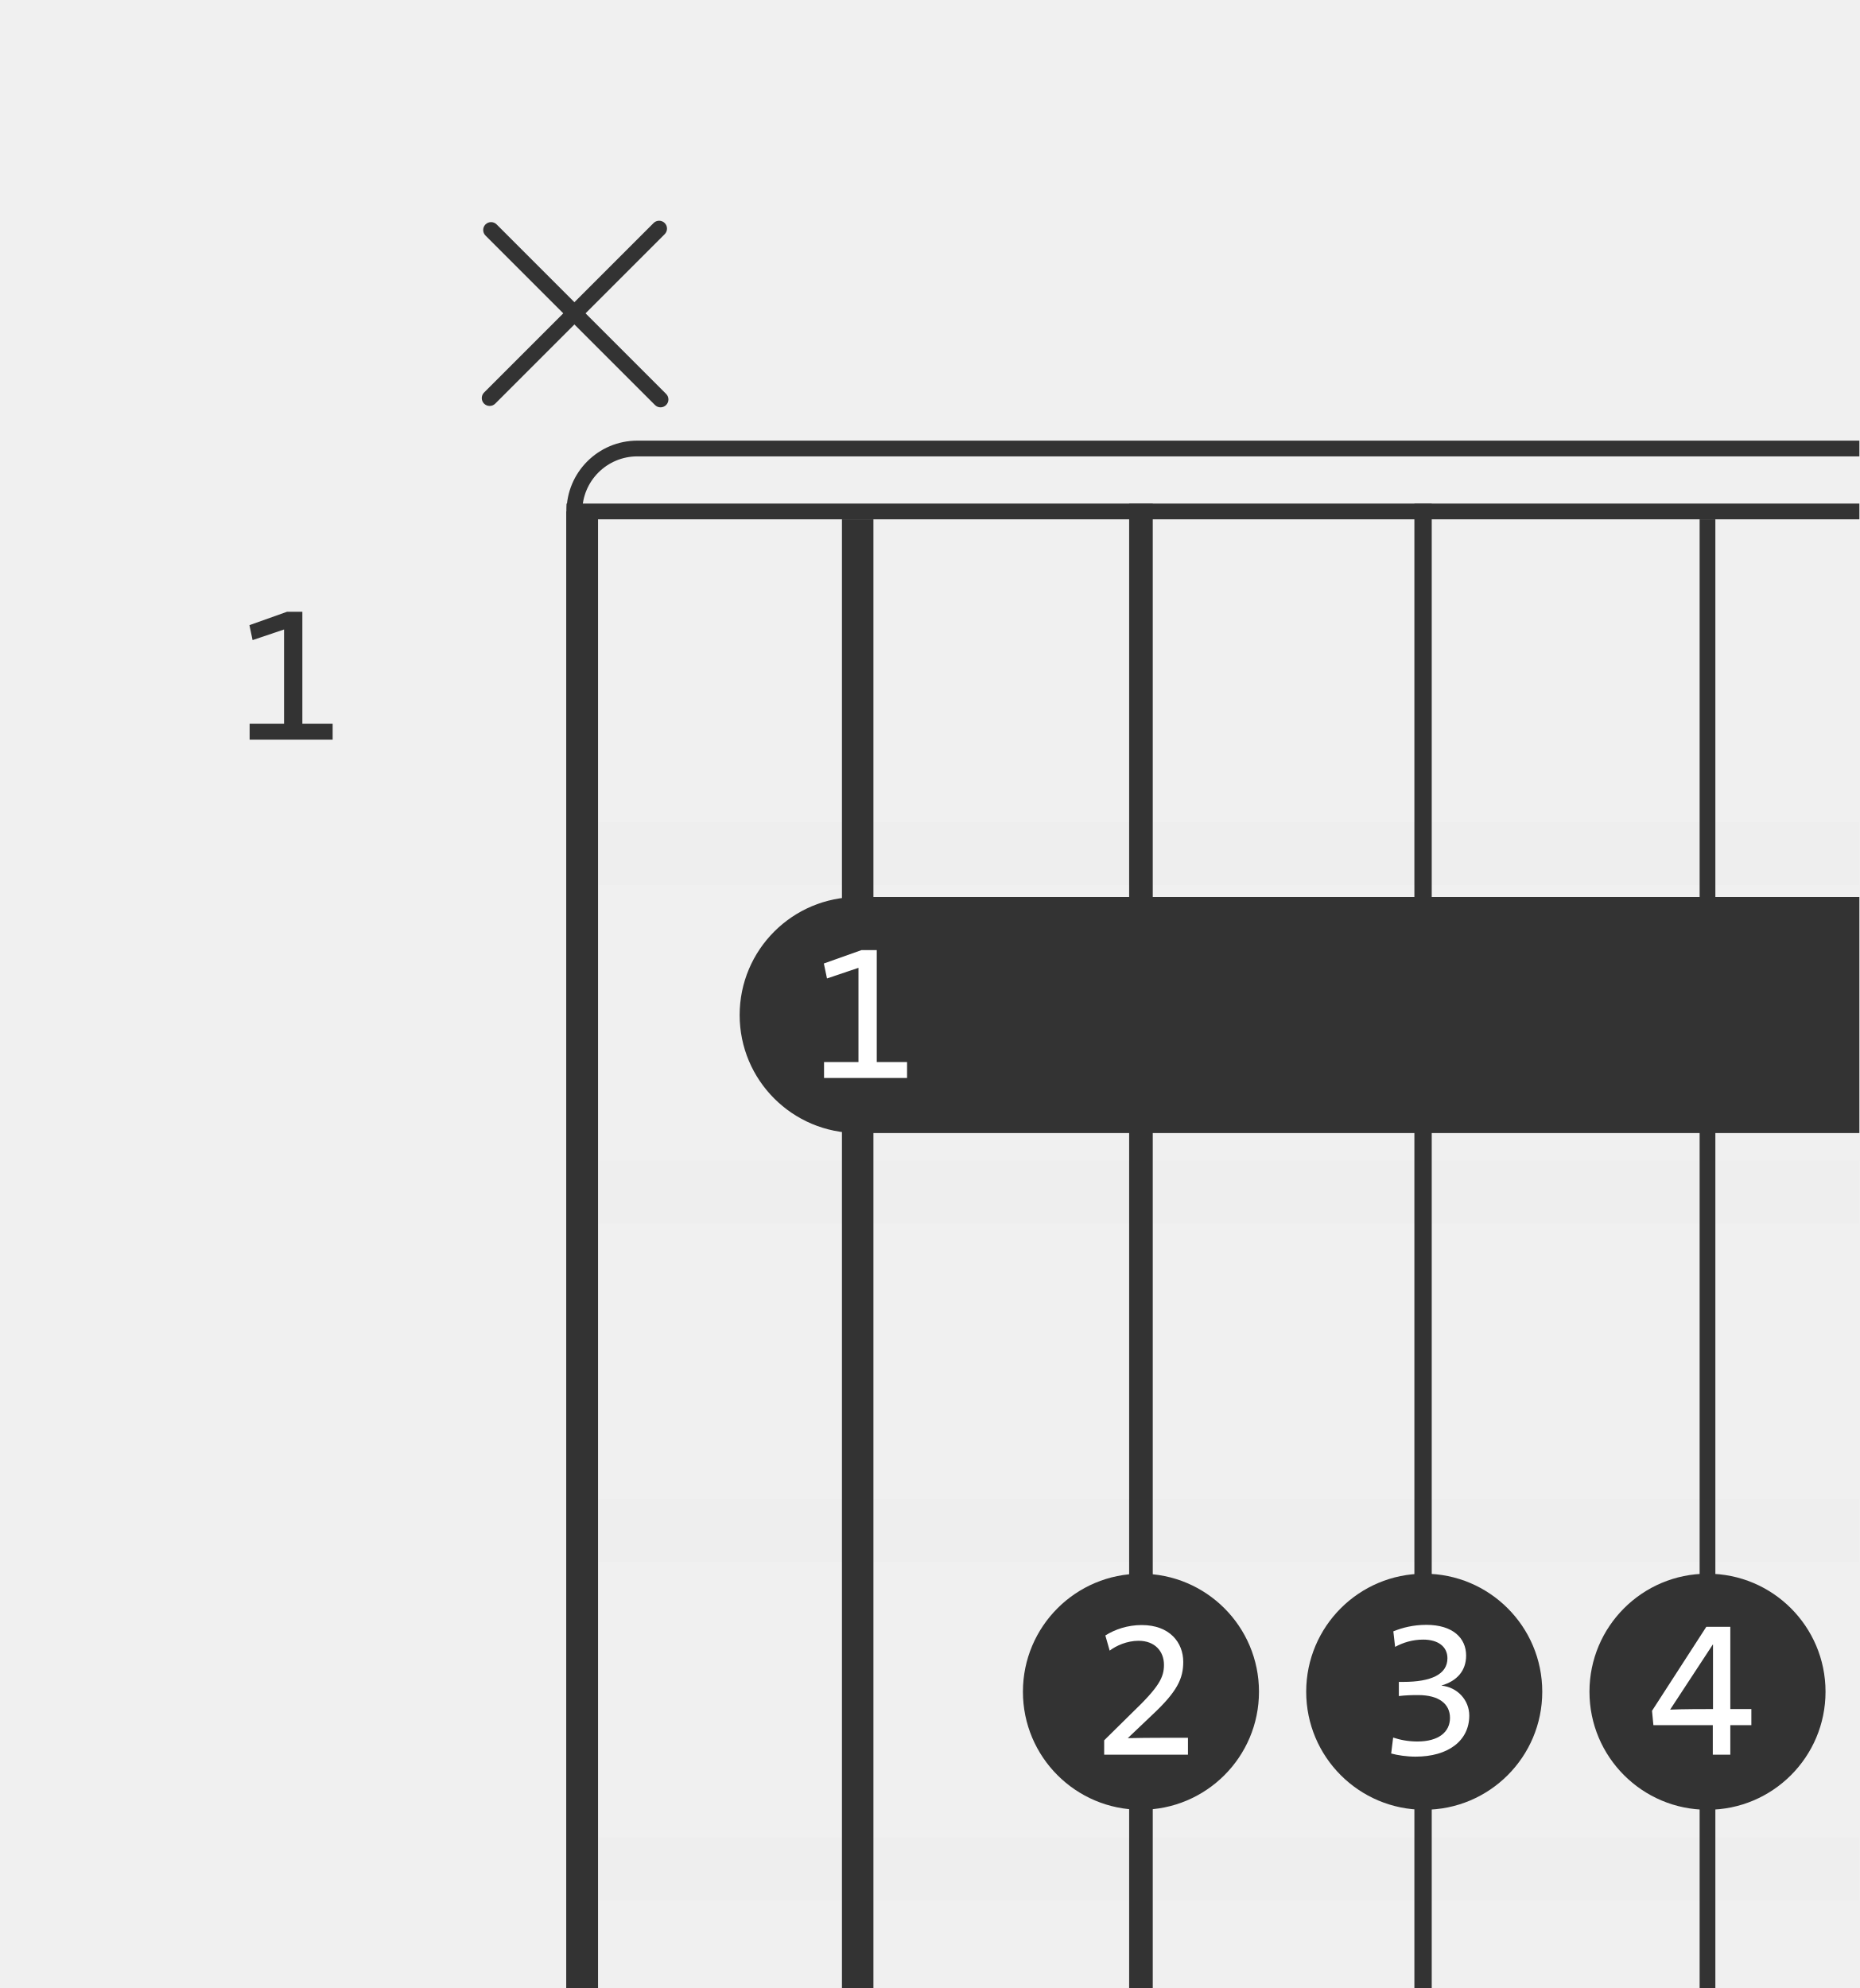
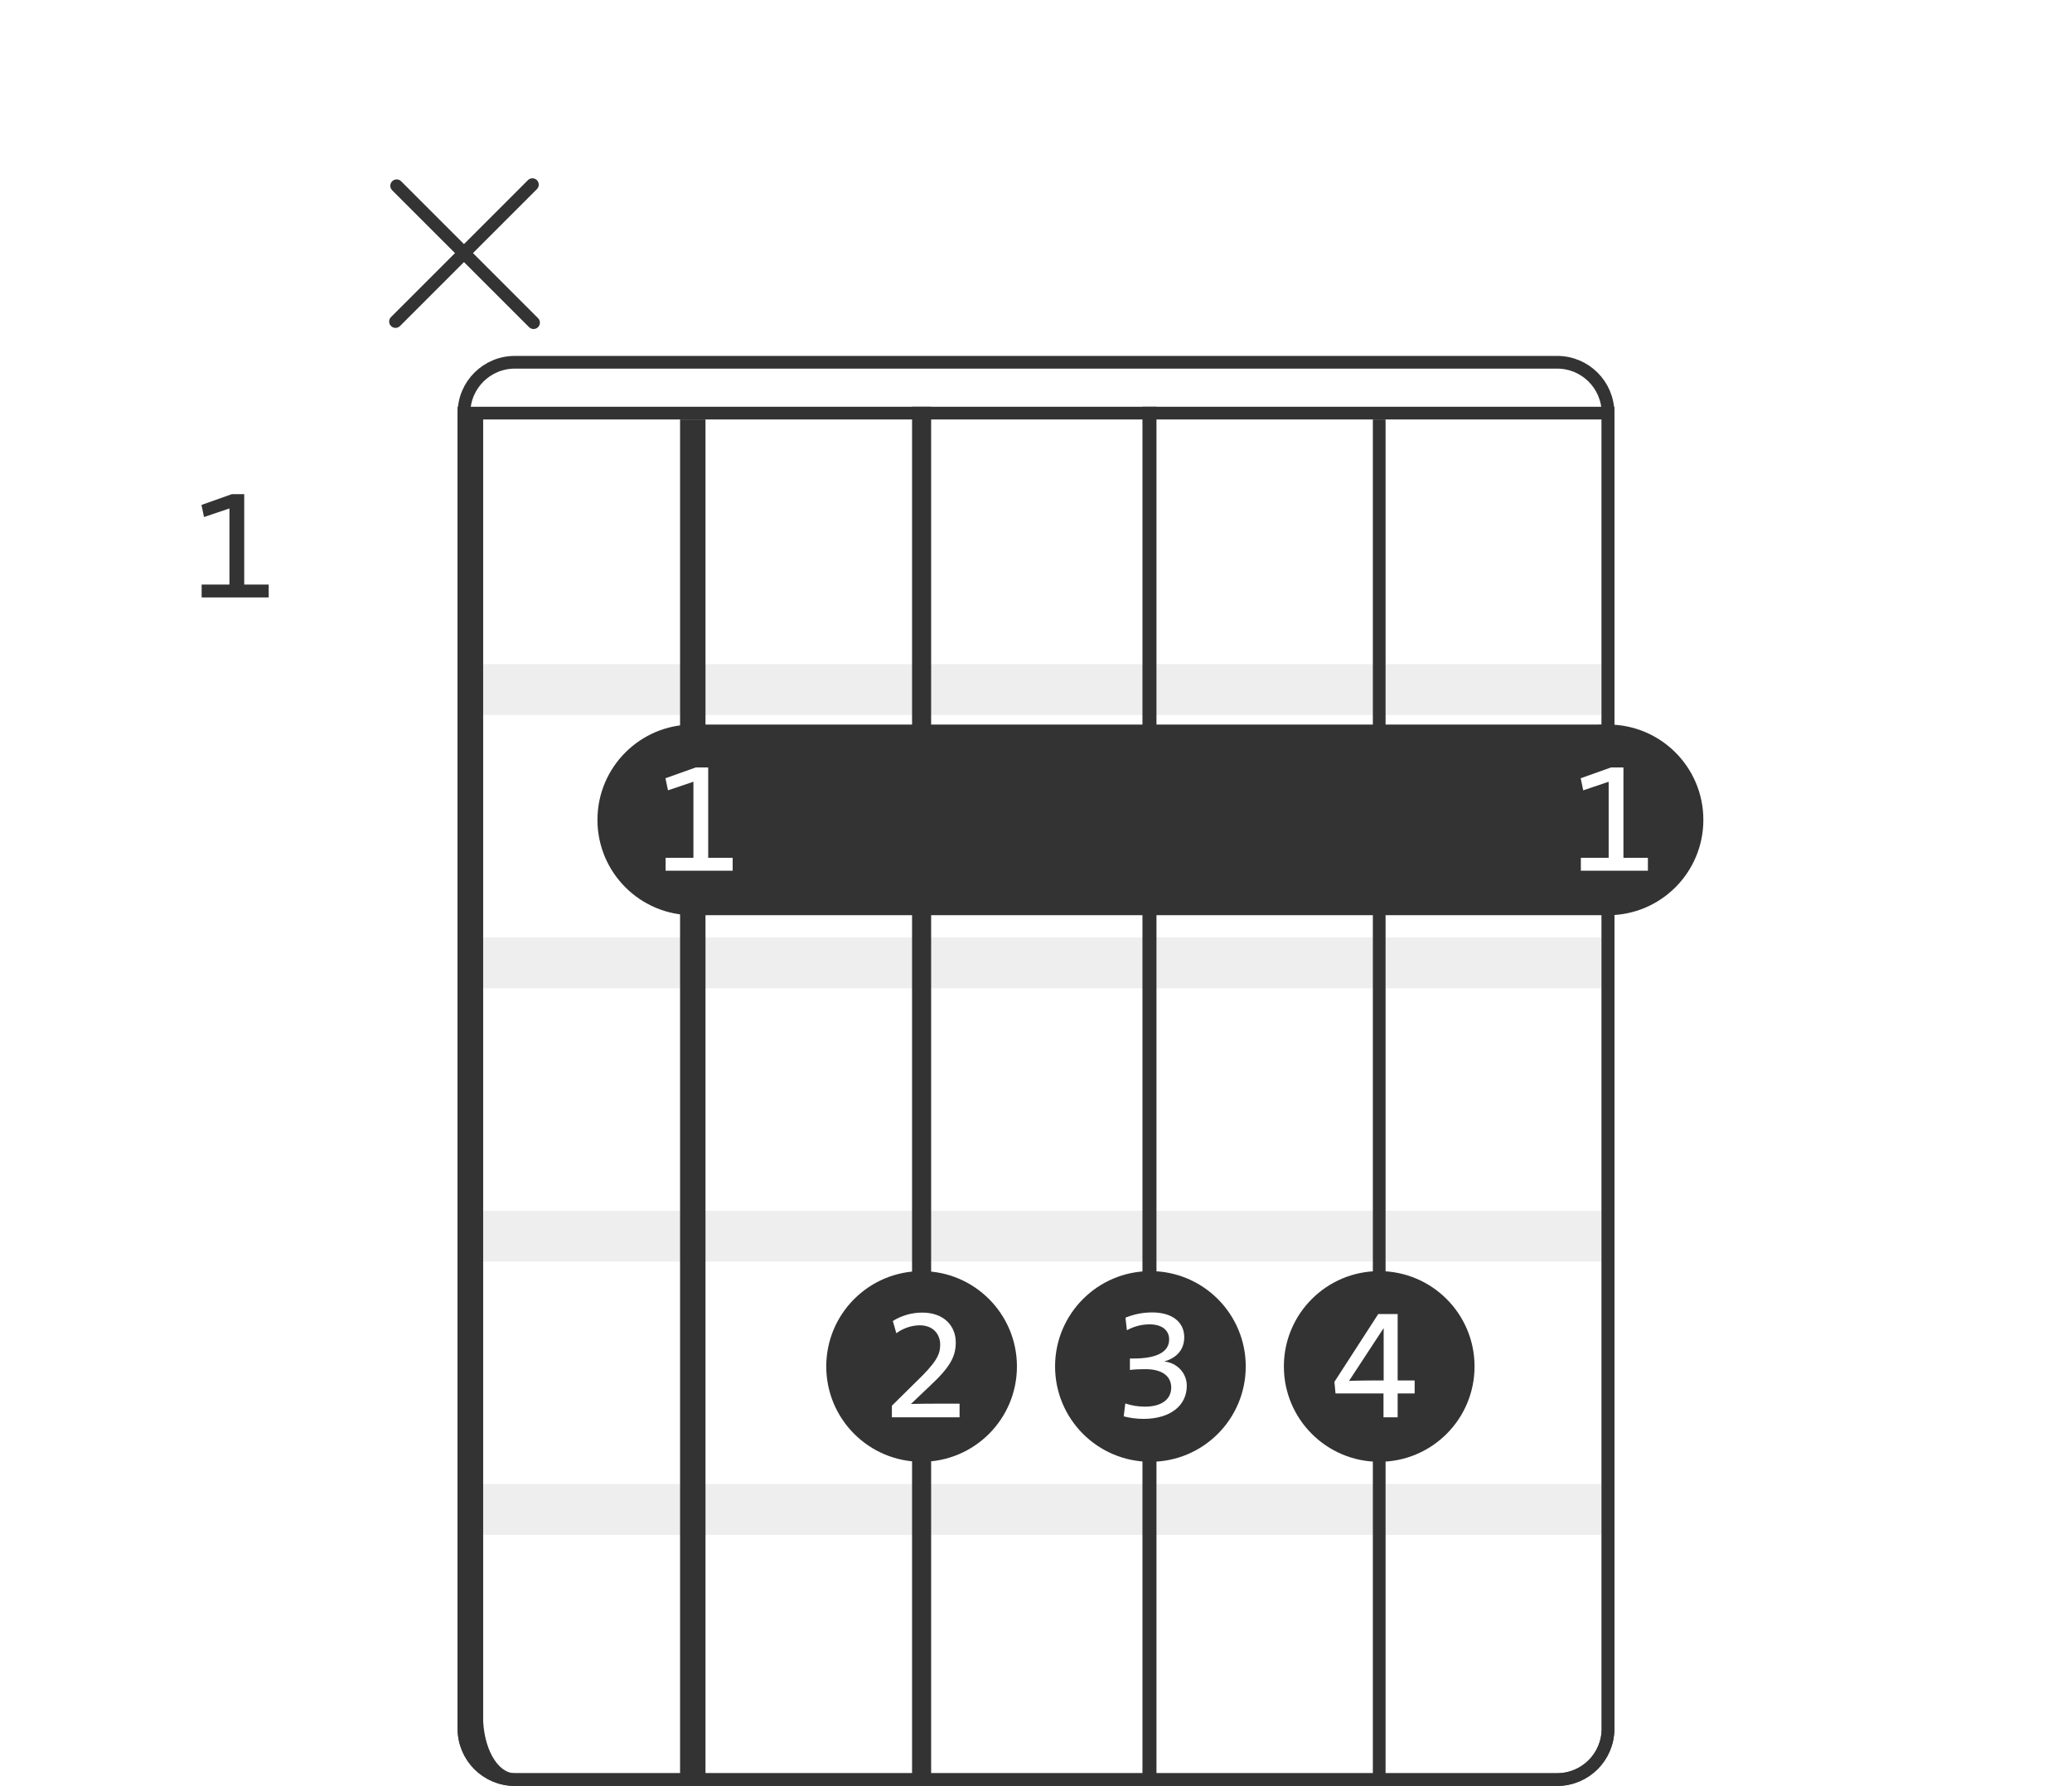
<svg xmlns="http://www.w3.org/2000/svg" xmlns:xlink="http://www.w3.org/1999/xlink" version="1.1">
  <defs>
    <symbol id="circle-1-black">
      <svg width="30" height="30" viewBox="0 0 30 30">
        <polygon fill="#333" points="21.275 23 10.725 23 10.725 20.975 15.1 20.975 15.1 9 11.1 10.35 10.7 8.45 15.475 6.75 17.425 6.75 17.425 20.975 21.275 20.975" />
      </svg>
    </symbol>
    <symbol id="circle-2-black">
      <svg width="30" height="30" viewBox="0 0 30 30">
        <path fill="#333" d="M10.975,17 L0.325,17 L0.325,15.175 L3.9,11.65 C7.35,8.35 7.925,7.15 7.925,5.575 C7.925,3.875 6.775,2.525 4.7,2.525 C3.225,2.525 1.85,3.15 1.025,3.775 L0.475,1.85 C1.7,1.075 3.3,0.525 5.1,0.525 C8.65,0.525 10.375,2.75 10.375,5.2 C10.375,7.325 9.625,8.975 6.375,12 L3.35,14.875 L3.35,14.9 C4.4,14.875 6.225,14.85 8.5,14.85 L10.975,14.85 L10.975,17 Z" transform="translate(10 6)" />
      </svg>
    </symbol>
    <symbol id="circle-3-black">
      <svg width="30" height="30" viewBox="0 0 30 30">
        <path fill="#333" d="M10.8,22.85 L11.05,20.825 C11.95,21.125 13,21.325 14.125,21.325 C16.85,21.325 18.275,20.1 18.275,18.325 C18.275,16.55 16.875,15.425 14.225,15.425 C13.325,15.425 12.625,15.45 11.775,15.55 L11.775,13.75 L12.35,13.75 C15.85,13.75 17.95,12.8 17.95,10.75 C17.95,9.275 16.775,8.375 14.875,8.375 C13.5,8.375 12.325,8.75 11.3,9.3 L11.075,7.325 C12.25,6.85 13.625,6.5 15.275,6.5 C18.625,6.5 20.325,8.175 20.325,10.4 C20.325,12.325 19.175,13.625 17.225,14.2 L17.2,14.225 C19.225,14.425 20.725,16.075 20.725,18.025 C20.725,21.225 18.05,23.25 13.9,23.25 C12.775,23.25 11.625,23.075 10.8,22.85 Z" />
      </svg>
    </symbol>
    <symbol id="circle-4-black">
      <svg width="30" height="30" viewBox="0 0 30 30">
        <path fill="#333" d="M20.575,19.25 L17.9,19.25 L17.9,23 L15.675,23 L15.675,19.25 L8.125,19.25 L7.95,17.425 L14.85,6.75 L17.9,6.75 L17.9,17.2 L20.575,17.2 L20.575,19.25 Z M15.7,17.2 L15.7,9 L15.675,9 L10.25,17.275 C11.75,17.2 14.7,17.2 15.7,17.2 Z" />
      </svg>
    </symbol>
    <symbol id="circle-5-black">
      <svg width="30" height="30" viewBox="0 0 30 30">
        <path fill="#333" d="M11,22.9 L11,20.825 C11.925,21.125 12.975,21.3 14.175,21.3 C16.85,21.3 18.325,19.975 18.325,17.95 C18.325,15.95 16.65,14.925 14.075,14.925 C13.025,14.925 12,15 11.35,15.125 L11.35,6.75 L20.15,6.75 L20.15,8.9 L13.45,8.9 L13.45,13.15 C13.875,13.125 14.45,13.1 14.825,13.1 C18.7,13.1 20.75,15.1 20.75,17.675 C20.75,21.025 18.05,23.225 14,23.225 C12.9,23.225 11.975,23.125 11,22.9 Z" />
      </svg>
    </symbol>
    <symbol id="circle-6-black">
      <svg width="30" height="30" viewBox="0 0 30 30">
        <path fill="#333" d="M19.951 6.6V8.575C19.451 8.5 18.951 8.45 18.301 8.45C14.976 8.45 13.226 10.375 12.601 13.675C12.551 13.925 12.476 14.35 12.401 14.9H12.426C13.226 13.525 14.726 12.775 16.451 12.775C19.701 12.775 21.501 14.875 21.501 17.525C21.501 20.975 19.251 23.25 15.851 23.25C12.326 23.25 10.176 20.75 10.176 16.4C10.176 9.45 13.626 6.525 18.476 6.525C19.001 6.525 19.601 6.55 19.951 6.6ZM19.201 17.9C19.201 15.975 18.101 14.65 15.976 14.65C13.876 14.65 12.651 16.325 12.651 17.725C12.651 19.75 13.826 21.4 16.051 21.4C18.051 21.4 19.201 19.95 19.201 17.9Z" />
      </svg>
    </symbol>
    <symbol id="circle-7-black">
      <svg width="30" height="30" viewBox="0 0 30 30">
        <path fill="#333" d="M21.25,6.75 L21.25,8.7 C18.725,13.4 16.45,18.75 15,23 L12.375,23 C14.025,18.475 16.275,13.275 18.65,8.9 C18.075,8.925 14.8,8.95 12.475,8.95 L10.275,8.95 L10.275,6.75 L21.25,6.75 Z" />
      </svg>
    </symbol>
    <symbol id="circle-8-black">
      <svg width="30" height="30" viewBox="0 0 30 30">
        <path fill="#333" d="M20.75,18.825 C20.75,21.55 18.3,23.25 15.1,23.25 C11.85,23.25 9.725,21.65 9.725,19.175 C9.725,17.1 11.375,15.85 13.2,14.8 C11.3,13.825 10.125,12.675 10.125,10.8 C10.125,8.325 12.25,6.5 15.375,6.5 C18.5,6.5 20.35,8.15 20.35,10.45 C20.35,12.325 18.925,13.475 17.25,14.475 C19.05,15.4 20.75,16.55 20.75,18.825 Z M18.05,10.65 C18.05,9.175 16.925,8.3 15.2,8.3 C13.45,8.3 12.45,9.35 12.45,10.6 C12.45,11.95 13.375,12.65 15.375,13.625 C16.825,12.8 18.05,11.975 18.05,10.65 Z M18.4,19.05 C18.4,17.275 16.825,16.475 15.075,15.675 C13.5,16.55 12.075,17.475 12.075,19 C12.075,20.4 13.225,21.4 15.325,21.4 C17.05,21.4 18.4,20.55 18.4,19.05 Z" />
      </svg>
    </symbol>
    <symbol id="circle-9-black">
      <svg width="30" height="30" viewBox="0 0 30 30">
        <path fill="#333" d="M10.9,23.05 L10.9,21.025 C11.6,21.2 12.4,21.275 13.15,21.275 C16.35,21.275 18.1,19.625 18.675,16.4 C18.75,15.925 18.8,15.625 18.9,15.2 L18.875,15.2 C18.075,16.35 16.7,17.05 14.975,17.05 C11.775,17.05 10,14.95 10,12.15 C10,8.725 12.35,6.5 15.6,6.5 C19,6.5 21.225,8.575 21.225,13.35 C21.225,20.45 17.725,23.225 12.9,23.225 C12.25,23.225 11.55,23.175 10.9,23.05 Z M18.725,12 C18.725,9.9 17.575,8.35 15.425,8.35 C13.45,8.35 12.275,9.875 12.275,11.8 C12.275,13.825 13.425,15.125 15.425,15.125 C17.55,15.125 18.725,13.7 18.725,12 Z" />
      </svg>
    </symbol>
    <symbol id="circle-0-black">
      <svg width="30" height="30" viewBox="0 0 30 30">
        <path fill="#333" d="M20.925,14.7 C20.925,20.925 18.05,23.25 15.1,23.25 C11.525,23.25 9.55,21.05 9.55,14.8 C9.55,9.1 12,6.5 15.4,6.5 C18.625,6.5 20.925,8.425 20.925,14.7 Z M18.5,14.85 C18.5,10.025 17.45,8.4 15.225,8.4 C13.375,8.4 11.975,10 11.975,14.65 C11.975,19.25 12.825,21.325 15.225,21.325 C17.275,21.325 18.5,19.25 18.5,14.85 Z" />
      </svg>
    </symbol>
    <symbol id="bar-middle">
      <svg width="36" height="30" viewBox="0 0 36 30">
        <rect width="36" height="30" fill="#333" fill-rule="evenodd" />
      </svg>
    </symbol>
    <symbol id="bar-end">
      <svg width="15" height="30" viewBox="0 0 15 30">
        <path fill="#333" fill-rule="evenodd" d="M15,0 C6.716,0 0,6.716 0,15 C0,23.284 6.716,30 15,30 L15,0 Z" />
      </svg>
    </symbol>
    <symbol id="circle-1">
      <svg width="30" height="30" viewBox="0 0 30 30">
        <g fill="none" fill-rule="evenodd">
          <circle cx="15" cy="15" r="15" fill="#333" />
          <polygon fill="#FFF" fill-rule="nonzero" points="21.275 23 10.725 23 10.725 20.975 15.1 20.975 15.1 9 11.1 10.35 10.7 8.45 15.475 6.75 17.425 6.75 17.425 20.975 21.275 20.975" />
        </g>
      </svg>
    </symbol>
    <symbol id="circle-2">
      <svg width="30" height="30" viewBox="0 0 30 30">
        <g fill="none" fill-rule="evenodd" transform="translate(0 -2)">
          <circle cx="15" cy="17" r="15" fill="#333" />
          <path fill="#FFF" fill-rule="nonzero" d="M20.975,25 L10.325,25 L10.325,23.175 L13.9,19.65 C17.35,16.35 17.925,15.15 17.925,13.575 C17.925,11.875 16.775,10.525 14.7,10.525 C13.225,10.525 11.85,11.15 11.025,11.775 L10.475,9.85 C11.7,9.075 13.3,8.525 15.1,8.525 C18.65,8.525 20.375,10.75 20.375,13.2 C20.375,15.325 19.625,16.975 16.375,20 L13.35,22.875 L13.35,22.9 C14.4,22.875 16.225,22.85 18.5,22.85 L20.975,22.85 L20.975,25 Z" />
        </g>
      </svg>
    </symbol>
    <symbol id="circle-3">
      <svg width="30" height="30" viewBox="0 0 30 30">
        <g fill="none" fill-rule="evenodd" transform="translate(0 -2)">
          <circle cx="15" cy="17" r="15" fill="#333" />
          <path fill="#FFF" fill-rule="nonzero" d="M10.8,24.85 L11.05,22.825 C11.95,23.125 13,23.325 14.125,23.325 C16.85,23.325 18.275,22.1 18.275,20.325 C18.275,18.55 16.875,17.425 14.225,17.425 C13.325,17.425 12.625,17.45 11.775,17.55 L11.775,15.75 L12.35,15.75 C15.85,15.75 17.95,14.8 17.95,12.75 C17.95,11.275 16.775,10.375 14.875,10.375 C13.5,10.375 12.325,10.75 11.3,11.3 L11.075,9.325 C12.25,8.85 13.625,8.5 15.275,8.5 C18.625,8.5 20.325,10.175 20.325,12.4 C20.325,14.325 19.175,15.625 17.225,16.2 L17.2,16.225 C19.225,16.425 20.725,18.075 20.725,20.025 C20.725,23.225 18.05,25.25 13.9,25.25 C12.775,25.25 11.625,25.075 10.8,24.85 Z" />
        </g>
      </svg>
    </symbol>
    <symbol id="circle-4">
      <svg width="30" height="30" viewBox="0 0 30 30">
        <g fill="none" fill-rule="evenodd" transform="translate(0 -2)">
          <circle cx="15" cy="17" r="15" fill="#333" />
          <path fill="#FFF" fill-rule="nonzero" d="M20.575,21.25 L17.9,21.25 L17.9,25 L15.675,25 L15.675,21.25 L8.125,21.25 L7.95,19.425 L14.85,8.75 L17.9,8.75 L17.9,19.2 L20.575,19.2 L20.575,21.25 Z M15.7,19.2 L15.7,11 L15.675,11 L10.25,19.275 C11.75,19.2 14.7,19.2 15.7,19.2 Z" />
        </g>
      </svg>
    </symbol>
    <symbol id="grid-guitar-2">
      <svg width="182" height="225" viewBox="0 0 182 209" fill="none">
        <path d="M1 48.5H180V40.5H1V48.5Z" fill="#EEEEEE" />
        <path d="M1 91.5H180V83.5H1V91.5Z" fill="#EEEEEE" />
        <path d="M1 134.5H180V126.5H1V134.5Z" fill="#EEEEEE" />
        <path d="M1 177.5H180V169.5H1V177.5Z" fill="#EEEEEE" />
        <rect x="1" y="1" width="180" height="215" rx="8" stroke="#333333" stroke-width="2" />
        <path fill-rule="evenodd" clip-rule="evenodd" d="M39 2L39 216L35 216L35 2L39 2Z" fill="#333333" />
        <path fill-rule="evenodd" clip-rule="evenodd" d="M74.5 6.47666e-06L74.5 216L71.5 216L71.5 6.61612e-06L74.5 6.47666e-06Z" fill="#333333" />
        <path fill-rule="evenodd" clip-rule="evenodd" d="M109.954 6.51366e-06L109.954 216L107.75 216L107.75 6.61612e-06L109.954 6.51366e-06Z" fill="#333333" />
        <path fill-rule="evenodd" clip-rule="evenodd" d="M146 2L146 216L144 216L144 2L146 2Z" fill="#333333" />
        <path d="M0 11C0 6.029 4.029 2 9 2C6.239 2 4 6.029 4 11V206C4 210.971 6.239 215 9 215C4.029 215 0 210.971 0 206V11Z" fill="#333333" />
      </svg>
    </symbol>
    <symbol id="grid-guitar-1">
      <svg width="182" height="225" viewBox="0 0 182 225" fill="none">
        <path d="M1 56.5H180V48.5H1V56.5Z" fill="#EEEEEE" />
        <path d="M1 99.5H180V91.5H1V99.5Z" fill="#EEEEEE" />
        <path d="M1 142.5H180V134.5H1V142.5Z" fill="#EEEEEE" />
        <path d="M1 185.5H180V177.5H1V185.5Z" fill="#EEEEEE" />
        <rect x="1" y="1" width="180" height="223" rx="8" stroke="#333333" stroke-width="2" />
        <path d="M1 9H181V216C181 220.418 177.418 224 173 224H9C4.582 224 1 220.418 1 216V9Z" stroke="#333333" stroke-width="2" />
        <path fill-rule="evenodd" clip-rule="evenodd" d="M39 10L39 224L35 224L35 10L39 10Z" fill="#333333" />
        <path fill-rule="evenodd" clip-rule="evenodd" d="M4 9L4 216L0 216L9.04826e-06 9L4 9Z" fill="#333333" />
        <path fill-rule="evenodd" clip-rule="evenodd" d="M74.5 8L74.5 224L71.5 224L71.5 8L74.5 8Z" fill="#333333" />
        <path fill-rule="evenodd" clip-rule="evenodd" d="M109.954 8L109.954 224L107.75 224L107.75 8L109.954 8Z" fill="#333333" />
        <path fill-rule="evenodd" clip-rule="evenodd" d="M146 10L146 224L144 224L144 10L146 10Z" fill="#333333" />
        <path d="M0 9H4V214C4 218.971 6.239 223 9 223C4.029 223 0 218.971 0 214V9Z" fill="#333333" />
      </svg>
    </symbol>
    <symbol id="o">
      <svg width="30" height="30" viewBox="0 0 30 30">
        <path fill="#333" d="M15,28 C22.18,28 28,22.18 28,15 C28,7.82 22.18,2 15,2 C7.82,2 2,7.82 2,15 C2,22.18 7.82,28 15,28 Z M15,26 C8.925,26 4,21.075 4,15 C4,8.925 8.925,4 15,4 C21.075,4 26,8.925 26,15 C26,21.075 21.075,26 15,26 Z" />
      </svg>
    </symbol>
    <symbol id="x">
      <svg width="30" height="30" viewBox="0 0 30 30">
        <g fill="#333" transform="translate(4 4)">
          <path d="M-0.479,0.76 L21.061,22.3 C21.452,22.69 22.085,22.69 22.475,22.3 C22.866,21.909 22.866,21.276 22.475,20.885 L0.936,-0.654 C0.545,-1.045 -0.088,-1.045 -0.479,-0.654 C-0.869,-0.264 -0.869,0.37 -0.479,0.76 Z" transform="rotate(-90 10.998 10.823)" />
          <path d="M-0.3,0.936 L21.24,22.475 C21.63,22.866 22.264,22.866 22.654,22.475 C23.045,22.085 23.045,21.452 22.654,21.061 L1.115,-0.479 C0.724,-0.869 0.091,-0.869 -0.3,-0.479 C-0.69,-0.088 -0.69,0.545 -0.3,0.936 Z" />
        </g>
      </svg>
    </symbol>
  </defs>
  <symbol id="chord">
    <svg width="326" height="281" version="1.1">
+       <rect width="100%" height="100%" fill="white" />
      <use x="72" y="56" width="182" height="225" xlink:href="#grid-guitar-1" />
      <use x="21" y="71" width="30" height="30" xlink:href="#circle-1-black" />
      <use x="109" y="114" width="36" height="30" xlink:href="#bar-middle" />
      <use x="145" y="114" width="36" height="30" xlink:href="#bar-middle" />
      <use x="181" y="114" width="36" height="30" xlink:href="#bar-middle" />
      <use x="217" y="114" width="36" height="30" xlink:href="#bar-middle" />
      <use x="58" y="25" width="30" height="30" xlink:href="#x" />
      <use x="94" y="114" width="30" height="30" xlink:href="#circle-1" />
      <use x="130" y="200" width="30" height="30" xlink:href="#circle-2" />
      <use x="166" y="200" width="30" height="30" xlink:href="#circle-3" />
      <use x="202" y="200" width="30" height="30" xlink:href="#circle-4" />
      <use x="238" y="114" width="30" height="30" xlink:href="#circle-1" />
    </svg>
  </symbol>
  <use xlink:href="#chord" />
</svg>
